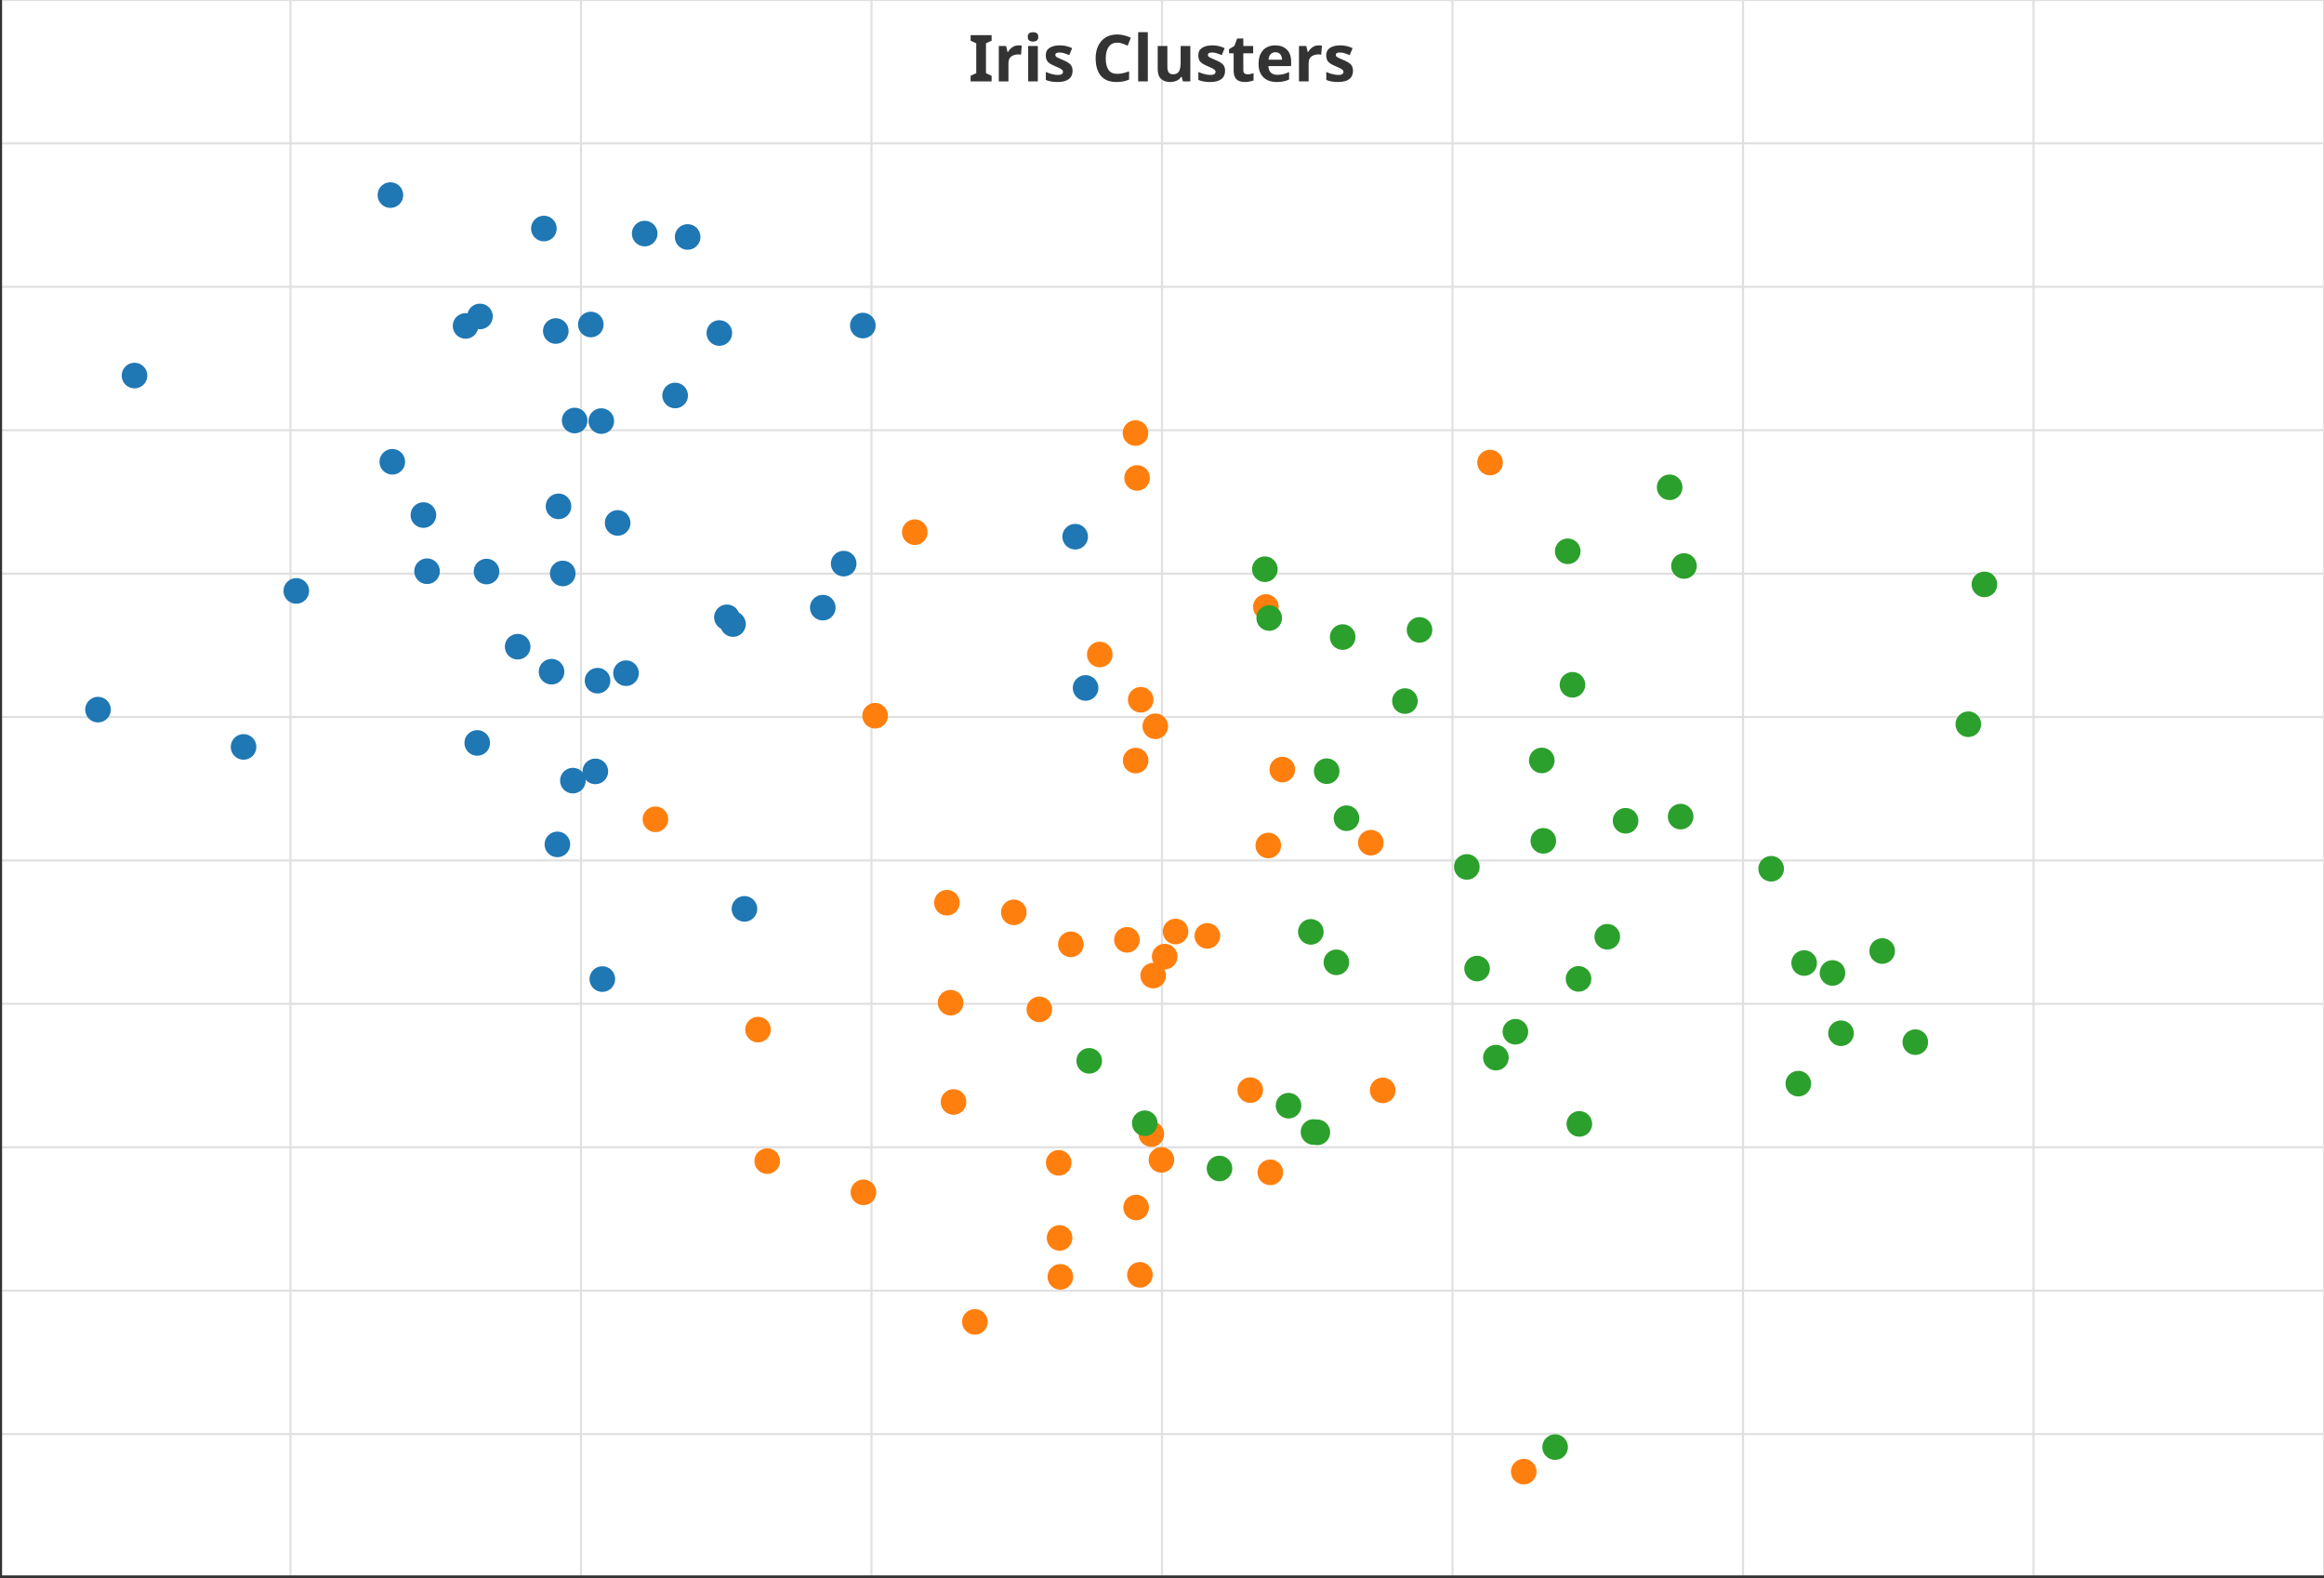
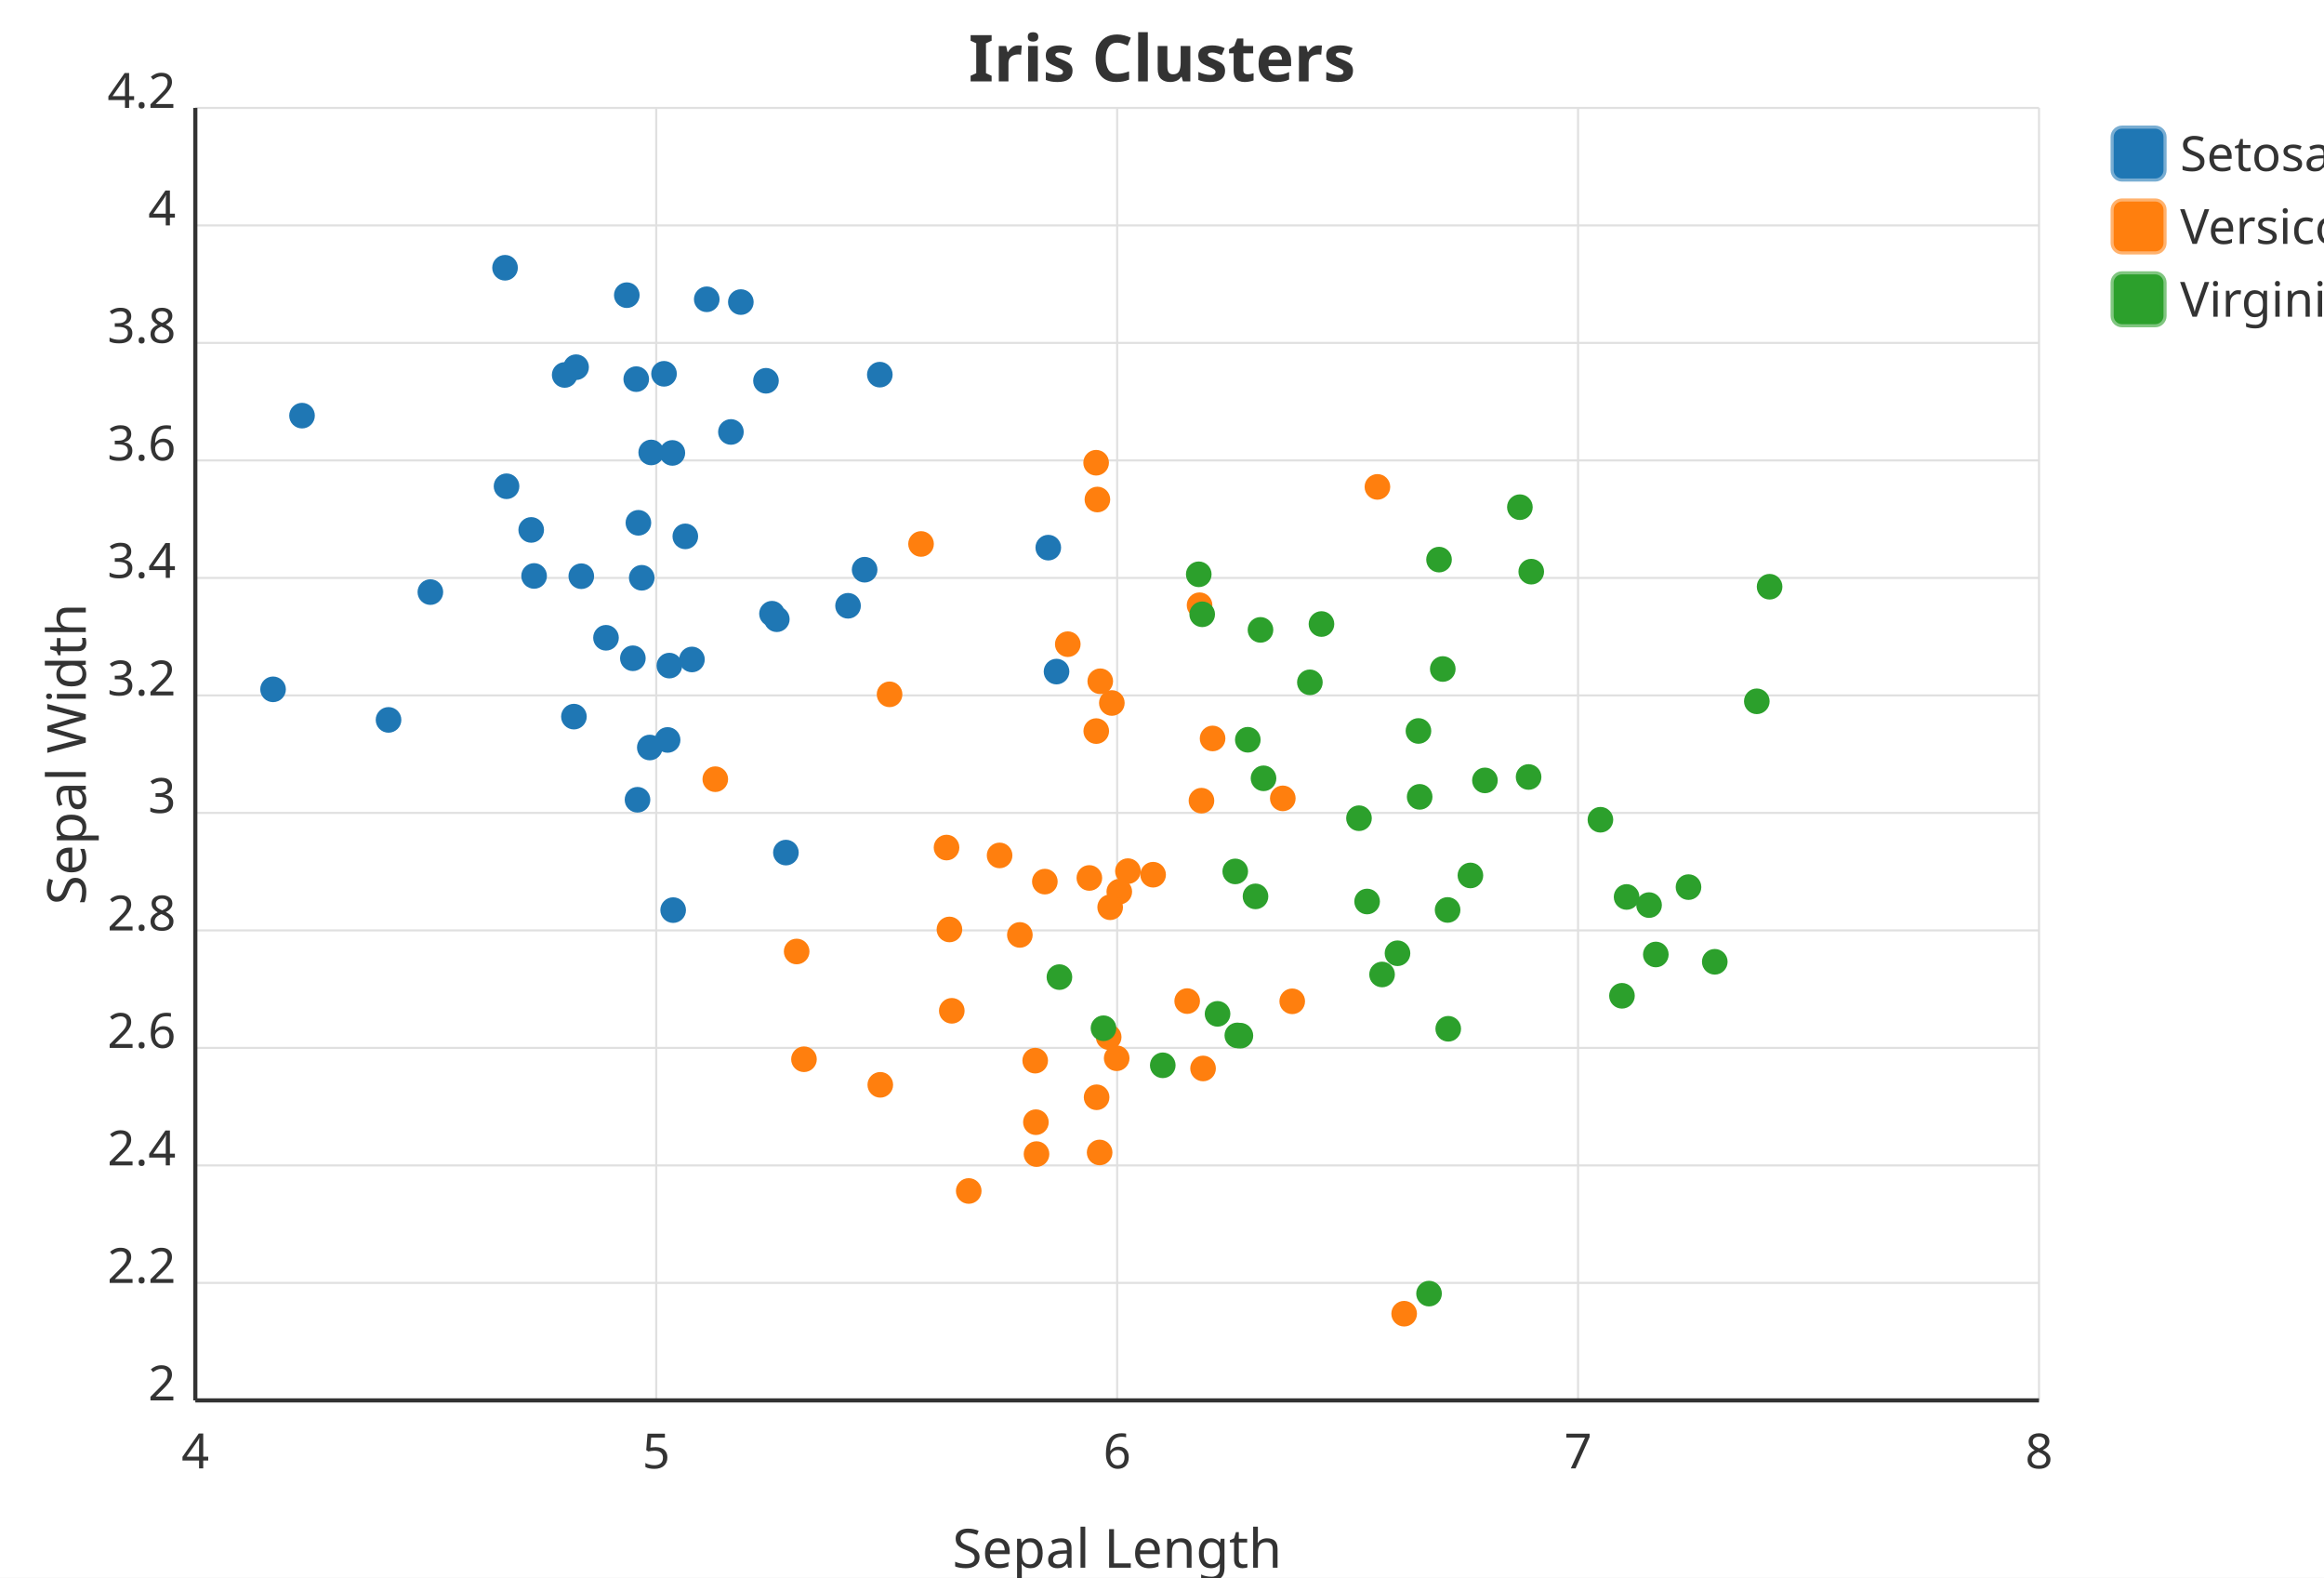
<svg xmlns="http://www.w3.org/2000/svg" width="560" height="380" viewBox="0 0 560 380" role="img">
  <rect width="560" height="380" fill="white" />
  <rect x="0" y="0" width="560" height="380" fill="rgb(255,255,255)" />
-   <line x1="0" y1="380" x2="560" y2="380" stroke="rgb(224,224,224)" stroke-width="0.5" />
-   <line x1="0" y1="345.454" x2="560" y2="345.454" stroke="rgb(224,224,224)" stroke-width="0.5" />
-   <line x1="0" y1="310.909" x2="560" y2="310.909" stroke="rgb(224,224,224)" stroke-width="0.5" />
-   <line x1="0" y1="276.364" x2="560" y2="276.364" stroke="rgb(224,224,224)" stroke-width="0.5" />
-   <line x1="0" y1="241.818" x2="560" y2="241.818" stroke="rgb(224,224,224)" stroke-width="0.5" />
-   <line x1="0" y1="207.273" x2="560" y2="207.273" stroke="rgb(224,224,224)" stroke-width="0.5" />
-   <line x1="0" y1="172.727" x2="560" y2="172.727" stroke="rgb(224,224,224)" stroke-width="0.5" />
-   <line x1="0" y1="138.182" x2="560" y2="138.182" stroke="rgb(224,224,224)" stroke-width="0.5" />
-   <line x1="0" y1="103.636" x2="560" y2="103.636" stroke="rgb(224,224,224)" stroke-width="0.5" />
-   <line x1="0" y1="69.091" x2="560" y2="69.091" stroke="rgb(224,224,224)" stroke-width="0.5" />
-   <line x1="0" y1="34.545" x2="560" y2="34.545" stroke="rgb(224,224,224)" stroke-width="0.5" />
-   <line x1="0" y1="0" x2="560" y2="0" stroke="rgb(224,224,224)" stroke-width="0.5" />
-   <line x1="0" y1="0" x2="0" y2="380" stroke="rgb(224,224,224)" stroke-width="0.5" />
-   <line x1="70" y1="0" x2="70" y2="380" stroke="rgb(224,224,224)" stroke-width="0.5" />
-   <line x1="140" y1="0" x2="140" y2="380" stroke="rgb(224,224,224)" stroke-width="0.5" />
-   <line x1="210" y1="0" x2="210" y2="380" stroke="rgb(224,224,224)" stroke-width="0.5" />
-   <line x1="280" y1="0" x2="280" y2="380" stroke="rgb(224,224,224)" stroke-width="0.5" />
-   <line x1="350" y1="0" x2="350" y2="380" stroke="rgb(224,224,224)" stroke-width="0.5" />
-   <line x1="420" y1="0" x2="420" y2="380" stroke="rgb(224,224,224)" stroke-width="0.5" />
-   <line x1="490" y1="0" x2="490" y2="380" stroke="rgb(224,224,224)" stroke-width="0.5" />
-   <line x1="560" y1="0" x2="560" y2="380" stroke="rgb(224,224,224)" stroke-width="0.5" />
-   <circle cx="155.346" cy="56.266" r="3.09" fill="rgb(31,119,180)" />
-   <circle cx="124.739" cy="155.783" r="3.09" fill="rgb(31,119,180)" />
-   <circle cx="112.19" cy="78.513" r="3.09" fill="rgb(31,119,180)" />
-   <circle cx="145.139" cy="235.852" r="3.09" fill="rgb(31,119,180)" />
-   <circle cx="133.926" cy="79.74" r="3.09" fill="rgb(31,119,180)" />
-   <circle cx="131.059" cy="55.054" r="3.09" fill="rgb(31,119,180)" />
-   <circle cx="198.259" cy="146.378" r="3.09" fill="rgb(31,119,180)" />
-   <circle cx="261.586" cy="165.723" r="3.09" fill="rgb(31,119,180)" />
-   <circle cx="32.411" cy="90.471" r="3.09" fill="rgb(31,119,180)" />
-   <circle cx="132.9" cy="161.809" r="3.09" fill="rgb(31,119,180)" />
-   <circle cx="142.366" cy="78.172" r="3.09" fill="rgb(31,119,180)" />
-   <circle cx="175.159" cy="148.708" r="3.09" fill="rgb(31,119,180)" />
-   <circle cx="143.989" cy="163.968" r="3.09" fill="rgb(31,119,180)" />
-   <circle cx="114.997" cy="178.965" r="3.09" fill="rgb(31,119,180)" />
-   <circle cx="115.656" cy="76.229" r="3.09" fill="rgb(31,119,180)" />
-   <circle cx="134.311" cy="203.407" r="3.09" fill="rgb(31,119,180)" />
-   <circle cx="117.236" cy="137.682" r="3.09" fill="rgb(31,119,180)" />
-   <circle cx="207.911" cy="78.423" r="3.09" fill="rgb(31,119,180)" />
-   <circle cx="134.581" cy="121.979" r="3.09" fill="rgb(31,119,180)" />
-   <circle cx="173.332" cy="80.223" r="3.09" fill="rgb(31,119,180)" />
-   <circle cx="259.081" cy="129.283" r="3.09" fill="rgb(31,119,180)" />
-   <circle cx="135.598" cy="138.144" r="3.09" fill="rgb(31,119,180)" />
-   <circle cx="143.456" cy="185.821" r="3.09" fill="rgb(31,119,180)" />
-   <circle cx="176.623" cy="150.331" r="3.09" fill="rgb(31,119,180)" />
-   <circle cx="179.386" cy="218.94" r="3.09" fill="rgb(31,119,180)" />
-   <circle cx="58.687" cy="179.927" r="3.09" fill="rgb(31,119,180)" />
-   <circle cx="71.395" cy="142.35" r="3.09" fill="rgb(31,119,180)" />
-   <circle cx="148.832" cy="125.968" r="3.09" fill="rgb(31,119,180)" />
-   <circle cx="102.902" cy="137.606" r="3.09" fill="rgb(31,119,180)" />
-   <circle cx="138.042" cy="188.047" r="3.09" fill="rgb(31,119,180)" />
-   <circle cx="102.023" cy="124.072" r="3.09" fill="rgb(31,119,180)" />
-   <circle cx="138.472" cy="101.299" r="3.09" fill="rgb(31,119,180)" />
-   <circle cx="203.297" cy="135.772" r="3.09" fill="rgb(31,119,180)" />
-   <circle cx="94.077" cy="46.995" r="3.09" fill="rgb(31,119,180)" />
-   <circle cx="94.53" cy="111.238" r="3.09" fill="rgb(31,119,180)" />
-   <circle cx="23.615" cy="170.943" r="3.09" fill="rgb(31,119,180)" />
-   <circle cx="162.684" cy="95.27" r="3.09" fill="rgb(31,119,180)" />
-   <circle cx="144.895" cy="101.434" r="3.09" fill="rgb(31,119,180)" />
-   <circle cx="150.846" cy="162.163" r="3.09" fill="rgb(31,119,180)" />
-   <circle cx="165.695" cy="57.084" r="3.09" fill="rgb(31,119,180)" />
-   <circle cx="208.055" cy="287.221" r="3.09" fill="rgb(255,127,14)" />
-   <circle cx="157.936" cy="197.362" r="3.09" fill="rgb(255,127,14)" />
-   <circle cx="367.173" cy="354.512" r="3.09" fill="rgb(255,127,14)" />
-   <circle cx="250.446" cy="243.148" r="3.09" fill="rgb(255,127,14)" />
-   <circle cx="255.506" cy="307.585" r="3.09" fill="rgb(255,127,14)" />
-   <circle cx="228.175" cy="217.461" r="3.09" fill="rgb(255,127,14)" />
-   <circle cx="283.271" cy="224.394" r="3.09" fill="rgb(255,127,14)" />
-   <circle cx="290.919" cy="225.444" r="3.09" fill="rgb(255,127,14)" />
-   <circle cx="255.104" cy="280.113" r="3.09" fill="rgb(255,127,14)" />
-   <circle cx="271.555" cy="226.398" r="3.09" fill="rgb(255,127,14)" />
-   <circle cx="306.093" cy="282.41" r="3.09" fill="rgb(255,127,14)" />
-   <circle cx="280.647" cy="230.436" r="3.09" fill="rgb(255,127,14)" />
-   <circle cx="234.917" cy="318.429" r="3.09" fill="rgb(255,127,14)" />
-   <circle cx="255.319" cy="298.206" r="3.09" fill="rgb(255,127,14)" />
-   <circle cx="278.385" cy="174.956" r="3.09" fill="rgb(255,127,14)" />
-   <circle cx="229.058" cy="241.541" r="3.09" fill="rgb(255,127,14)" />
-   <circle cx="273.998" cy="115.135" r="3.09" fill="rgb(255,127,14)" />
-   <circle cx="301.27" cy="262.601" r="3.09" fill="rgb(255,127,14)" />
-   <circle cx="279.858" cy="279.407" r="3.09" fill="rgb(255,127,14)" />
-   <circle cx="229.771" cy="265.458" r="3.09" fill="rgb(255,127,14)" />
-   <circle cx="359.052" cy="111.424" r="3.09" fill="rgb(255,127,14)" />
-   <circle cx="305.608" cy="203.677" r="3.09" fill="rgb(255,127,14)" />
-   <circle cx="330.315" cy="203.001" r="3.09" fill="rgb(255,127,14)" />
-   <circle cx="273.65" cy="183.217" r="3.09" fill="rgb(255,127,14)" />
-   <circle cx="258.038" cy="227.478" r="3.09" fill="rgb(255,127,14)" />
-   <circle cx="273.76" cy="290.879" r="3.09" fill="rgb(255,127,14)" />
-   <circle cx="184.873" cy="279.701" r="3.09" fill="rgb(255,127,14)" />
-   <circle cx="308.987" cy="185.386" r="3.09" fill="rgb(255,127,14)" />
-   <circle cx="333.175" cy="262.667" r="3.09" fill="rgb(255,127,14)" />
-   <circle cx="182.653" cy="248.019" r="3.09" fill="rgb(255,127,14)" />
-   <circle cx="265.003" cy="157.667" r="3.09" fill="rgb(255,127,14)" />
-   <circle cx="274.676" cy="307.104" r="3.09" fill="rgb(255,127,14)" />
-   <circle cx="273.614" cy="104.318" r="3.09" fill="rgb(255,127,14)" />
-   <circle cx="244.293" cy="219.775" r="3.09" fill="rgb(255,127,14)" />
-   <circle cx="277.877" cy="235.011" r="3.09" fill="rgb(255,127,14)" />
-   <circle cx="220.43" cy="128.201" r="3.09" fill="rgb(255,127,14)" />
-   <circle cx="305.03" cy="146.215" r="3.09" fill="rgb(255,127,14)" />
-   <circle cx="274.867" cy="168.569" r="3.09" fill="rgb(255,127,14)" />
-   <circle cx="277.425" cy="273.186" r="3.09" fill="rgb(255,127,14)" />
-   <circle cx="210.871" cy="172.411" r="3.09" fill="rgb(255,127,14)" />
-   <circle cx="378.904" cy="164.964" r="3.09" fill="rgb(44,160,44)" />
-   <circle cx="380.563" cy="270.742" r="3.09" fill="rgb(44,160,44)" />
-   <circle cx="304.785" cy="137.121" r="3.09" fill="rgb(44,160,44)" />
-   <circle cx="443.614" cy="248.899" r="3.09" fill="rgb(44,160,44)" />
-   <circle cx="275.85" cy="270.582" r="3.09" fill="rgb(44,160,44)" />
-   <circle cx="371.515" cy="183.183" r="3.09" fill="rgb(44,160,44)" />
-   <circle cx="310.493" cy="266.352" r="3.09" fill="rgb(44,160,44)" />
-   <circle cx="324.457" cy="197.103" r="3.09" fill="rgb(44,160,44)" />
-   <circle cx="426.786" cy="209.282" r="3.09" fill="rgb(44,160,44)" />
-   <circle cx="315.869" cy="224.478" r="3.09" fill="rgb(44,160,44)" />
-   <circle cx="478.171" cy="140.774" r="3.09" fill="rgb(44,160,44)" />
-   <circle cx="317.434" cy="272.77" r="3.09" fill="rgb(44,160,44)" />
-   <circle cx="342.058" cy="151.739" r="3.09" fill="rgb(44,160,44)" />
-   <circle cx="404.969" cy="196.714" r="3.09" fill="rgb(44,160,44)" />
-   <circle cx="316.503" cy="272.693" r="3.09" fill="rgb(44,160,44)" />
-   <circle cx="353.455" cy="208.833" r="3.09" fill="rgb(44,160,44)" />
-   <circle cx="371.884" cy="202.551" r="3.09" fill="rgb(44,160,44)" />
-   <circle cx="391.707" cy="197.717" r="3.09" fill="rgb(44,160,44)" />
-   <circle cx="441.563" cy="234.377" r="3.09" fill="rgb(44,160,44)" />
-   <circle cx="305.832" cy="148.878" r="3.09" fill="rgb(44,160,44)" />
-   <circle cx="319.684" cy="185.769" r="3.09" fill="rgb(44,160,44)" />
-   <circle cx="434.738" cy="231.984" r="3.09" fill="rgb(44,160,44)" />
-   <circle cx="402.325" cy="117.388" r="3.09" fill="rgb(44,160,44)" />
-   <circle cx="433.328" cy="261.041" r="3.09" fill="rgb(44,160,44)" />
-   <circle cx="338.536" cy="168.882" r="3.09" fill="rgb(44,160,44)" />
-   <circle cx="262.463" cy="255.55" r="3.09" fill="rgb(44,160,44)" />
-   <circle cx="355.922" cy="233.321" r="3.09" fill="rgb(44,160,44)" />
-   <circle cx="293.853" cy="281.48" r="3.09" fill="rgb(44,160,44)" />
-   <circle cx="474.289" cy="174.461" r="3.09" fill="rgb(44,160,44)" />
-   <circle cx="461.523" cy="251.046" r="3.09" fill="rgb(44,160,44)" />
-   <circle cx="374.73" cy="348.603" r="3.09" fill="rgb(44,160,44)" />
-   <circle cx="405.779" cy="136.346" r="3.09" fill="rgb(44,160,44)" />
-   <circle cx="365.151" cy="248.538" r="3.09" fill="rgb(44,160,44)" />
-   <circle cx="360.461" cy="254.777" r="3.09" fill="rgb(44,160,44)" />
-   <circle cx="453.54" cy="229.091" r="3.09" fill="rgb(44,160,44)" />
-   <circle cx="322.023" cy="231.816" r="3.09" fill="rgb(44,160,44)" />
-   <circle cx="377.769" cy="132.802" r="3.09" fill="rgb(44,160,44)" />
-   <circle cx="387.298" cy="225.661" r="3.09" fill="rgb(44,160,44)" />
-   <circle cx="380.37" cy="235.806" r="3.09" fill="rgb(44,160,44)" />
-   <circle cx="323.534" cy="153.463" r="3.09" fill="rgb(44,160,44)" />
-   <line x1="0" y1="0" x2="0" y2="380" stroke="rgb(51,51,51)" stroke-width="1" />
-   <line x1="0" y1="380" x2="560" y2="380" stroke="rgb(51,51,51)" stroke-width="1" />
-   <text x="0" y="396.38" font-family="sans-serif" font-size="11.7" fill="rgb(51,51,51)" text-anchor="middle">4</text>
-   <text x="70" y="396.38" font-family="sans-serif" font-size="11.7" fill="rgb(51,51,51)" text-anchor="middle">4.5</text>
-   <text x="140" y="396.38" font-family="sans-serif" font-size="11.7" fill="rgb(51,51,51)" text-anchor="middle">5</text>
-   <text x="210" y="396.38" font-family="sans-serif" font-size="11.7" fill="rgb(51,51,51)" text-anchor="middle">5.5</text>
-   <text x="280" y="396.38" font-family="sans-serif" font-size="11.7" fill="rgb(51,51,51)" text-anchor="middle">6</text>
-   <text x="350" y="396.38" font-family="sans-serif" font-size="11.7" fill="rgb(51,51,51)" text-anchor="middle">6.5</text>
-   <text x="420" y="396.38" font-family="sans-serif" font-size="11.7" fill="rgb(51,51,51)" text-anchor="middle">7</text>
-   <text x="490" y="396.38" font-family="sans-serif" font-size="11.7" fill="rgb(51,51,51)" text-anchor="middle">7.5</text>
-   <text x="560" y="396.38" font-family="sans-serif" font-size="11.7" fill="rgb(51,51,51)" text-anchor="middle">8</text>
-   <text x="-4.68" y="380" font-family="sans-serif" font-size="11.7" fill="rgb(51,51,51)" text-anchor="end">2</text>
-   <text x="-4.68" y="345.454" font-family="sans-serif" font-size="11.7" fill="rgb(51,51,51)" text-anchor="end">2.2</text>
-   <text x="-4.68" y="310.909" font-family="sans-serif" font-size="11.7" fill="rgb(51,51,51)" text-anchor="end">2.4</text>
-   <text x="-4.68" y="276.364" font-family="sans-serif" font-size="11.7" fill="rgb(51,51,51)" text-anchor="end">2.6</text>
-   <text x="-4.68" y="241.818" font-family="sans-serif" font-size="11.7" fill="rgb(51,51,51)" text-anchor="end">2.8</text>
-   <text x="-4.68" y="207.273" font-family="sans-serif" font-size="11.7" fill="rgb(51,51,51)" text-anchor="end">3</text>
-   <text x="-4.68" y="172.727" font-family="sans-serif" font-size="11.7" fill="rgb(51,51,51)" text-anchor="end">3.2</text>
-   <text x="-4.68" y="138.182" font-family="sans-serif" font-size="11.7" fill="rgb(51,51,51)" text-anchor="end">3.4</text>
-   <text x="-4.68" y="103.636" font-family="sans-serif" font-size="11.7" fill="rgb(51,51,51)" text-anchor="end">3.6</text>
-   <text x="-4.68" y="69.091" font-family="sans-serif" font-size="11.7" fill="rgb(51,51,51)" text-anchor="end">3.8</text>
-   <text x="-4.68" y="34.545" font-family="sans-serif" font-size="11.7" fill="rgb(51,51,51)" text-anchor="end">4</text>
-   <text x="-4.68" y="0" font-family="sans-serif" font-size="11.7" fill="rgb(51,51,51)" text-anchor="end">4.2</text>
-   <text x="280" y="420.3" font-family="sans-serif" font-size="13" fill="rgb(51,51,51)" text-anchor="middle">Sepal Length</text>
-   <text x="-26.39" y="190" font-family="sans-serif" font-size="13" fill="rgb(51,51,51)" text-anchor="middle" transform="rotate(-90,-26.38995,190)">Sepal Width</text>
-   <rect x="578" y="5" width="12" height="12" fill="rgb(31,119,180)" stroke="rgba(31,119,180,0.600)" stroke-width="1.5" rx="2" />
-   <text x="594" y="15.2" font-family="sans-serif" font-size="11.7" fill="rgb(51,51,51)">Setosa</text>
-   <rect x="578" y="22.55" width="12" height="12" fill="rgb(255,127,14)" stroke="rgba(255,127,14,0.600)" stroke-width="1.5" rx="2" />
-   <text x="594" y="32.75" font-family="sans-serif" font-size="11.7" fill="rgb(51,51,51)">Versicolor</text>
-   <rect x="578" y="40.1" width="12" height="12" fill="rgb(44,160,44)" stroke="rgba(44,160,44,0.600)" stroke-width="1.5" rx="2" />
-   <text x="594" y="50.3" font-family="sans-serif" font-size="11.7" fill="rgb(51,51,51)">Virginica</text>
+   <line x1="47.064" y1="337.345" x2="491.325" y2="337.345" stroke="rgb(224,224,224)" stroke-width="0.5" />
+   <line x1="47.064" y1="309.041" x2="491.325" y2="309.041" stroke="rgb(224,224,224)" stroke-width="0.5" />
+   <line x1="47.064" y1="280.736" x2="491.325" y2="280.736" stroke="rgb(224,224,224)" stroke-width="0.5" />
+   <line x1="47.064" y1="252.432" x2="491.325" y2="252.432" stroke="rgb(224,224,224)" stroke-width="0.5" />
+   <line x1="47.064" y1="224.127" x2="491.325" y2="224.127" stroke="rgb(224,224,224)" stroke-width="0.5" />
+   <line x1="47.064" y1="195.823" x2="491.325" y2="195.823" stroke="rgb(224,224,224)" stroke-width="0.5" />
+   <line x1="47.064" y1="167.518" x2="491.325" y2="167.518" stroke="rgb(224,224,224)" stroke-width="0.5" />
+   <line x1="47.064" y1="139.214" x2="491.325" y2="139.214" stroke="rgb(224,224,224)" stroke-width="0.5" />
+   <line x1="47.064" y1="110.909" x2="491.325" y2="110.909" stroke="rgb(224,224,224)" stroke-width="0.5" />
+   <line x1="47.064" y1="82.605" x2="491.325" y2="82.605" stroke="rgb(224,224,224)" stroke-width="0.5" />
+   <line x1="47.064" y1="54.3" x2="491.325" y2="54.3" stroke="rgb(224,224,224)" stroke-width="0.5" />
+   <line x1="47.064" y1="25.996" x2="491.325" y2="25.996" stroke="rgb(224,224,224)" stroke-width="0.5" />
+   <line x1="47.064" y1="25.996" x2="47.064" y2="337.345" stroke="rgb(224,224,224)" stroke-width="0.5" />
+   <line x1="158.129" y1="25.996" x2="158.129" y2="337.345" stroke="rgb(224,224,224)" stroke-width="0.5" />
+   <line x1="269.194" y1="25.996" x2="269.194" y2="337.345" stroke="rgb(224,224,224)" stroke-width="0.5" />
+   <line x1="380.259" y1="25.996" x2="380.259" y2="337.345" stroke="rgb(224,224,224)" stroke-width="0.5" />
+   <line x1="491.325" y1="25.996" x2="491.325" y2="337.345" stroke="rgb(224,224,224)" stroke-width="0.5" />
+   <circle cx="170.303" cy="72.097" r="3.09" fill="rgb(31,119,180)" />
+   <circle cx="146.022" cy="153.636" r="3.09" fill="rgb(31,119,180)" />
+   <circle cx="136.067" cy="90.325" r="3.09" fill="rgb(31,119,180)" />
+   <circle cx="162.207" cy="219.239" r="3.09" fill="rgb(31,119,180)" />
+   <circle cx="153.311" cy="91.33" r="3.09" fill="rgb(31,119,180)" />
+   <circle cx="151.037" cy="71.104" r="3.09" fill="rgb(31,119,180)" />
+   <circle cx="204.348" cy="145.929" r="3.09" fill="rgb(31,119,180)" />
+   <circle cx="254.586" cy="161.78" r="3.09" fill="rgb(31,119,180)" />
+   <circle cx="72.776" cy="100.123" r="3.09" fill="rgb(31,119,180)" />
+   <circle cx="152.497" cy="158.573" r="3.09" fill="rgb(31,119,180)" />
+   <circle cx="160.006" cy="90.045" r="3.09" fill="rgb(31,119,180)" />
+   <circle cx="186.021" cy="147.838" r="3.09" fill="rgb(31,119,180)" />
+   <circle cx="161.294" cy="160.341" r="3.09" fill="rgb(31,119,180)" />
+   <circle cx="138.294" cy="172.629" r="3.09" fill="rgb(31,119,180)" />
+   <circle cx="138.817" cy="88.453" r="3.09" fill="rgb(31,119,180)" />
+   <circle cx="153.616" cy="192.656" r="3.09" fill="rgb(31,119,180)" />
+   <circle cx="140.07" cy="138.804" r="3.09" fill="rgb(31,119,180)" />
+   <circle cx="212.005" cy="90.251" r="3.09" fill="rgb(31,119,180)" />
+   <circle cx="153.831" cy="125.938" r="3.09" fill="rgb(31,119,180)" />
+   <circle cx="184.572" cy="91.726" r="3.09" fill="rgb(31,119,180)" />
+   <circle cx="252.599" cy="131.923" r="3.09" fill="rgb(31,119,180)" />
+   <circle cx="154.637" cy="139.183" r="3.09" fill="rgb(31,119,180)" />
+   <circle cx="160.871" cy="178.247" r="3.09" fill="rgb(31,119,180)" />
+   <circle cx="187.183" cy="149.168" r="3.09" fill="rgb(31,119,180)" />
+   <circle cx="189.375" cy="205.382" r="3.09" fill="rgb(31,119,180)" />
+   <circle cx="93.622" cy="173.417" r="3.09" fill="rgb(31,119,180)" />
+   <circle cx="103.703" cy="142.629" r="3.09" fill="rgb(31,119,180)" />
+   <circle cx="165.136" cy="129.207" r="3.09" fill="rgb(31,119,180)" />
+   <circle cx="128.699" cy="138.742" r="3.09" fill="rgb(31,119,180)" />
+   <circle cx="156.576" cy="180.07" r="3.09" fill="rgb(31,119,180)" />
+   <circle cx="128.001" cy="127.653" r="3.09" fill="rgb(31,119,180)" />
+   <circle cx="156.917" cy="108.994" r="3.09" fill="rgb(31,119,180)" />
+   <circle cx="208.344" cy="137.239" r="3.09" fill="rgb(31,119,180)" />
+   <circle cx="121.698" cy="64.501" r="3.09" fill="rgb(31,119,180)" />
+   <circle cx="122.057" cy="117.137" r="3.09" fill="rgb(31,119,180)" />
+   <circle cx="65.798" cy="166.056" r="3.09" fill="rgb(31,119,180)" />
+   <circle cx="176.125" cy="104.054" r="3.09" fill="rgb(31,119,180)" />
+   <circle cx="162.013" cy="109.105" r="3.09" fill="rgb(31,119,180)" />
+   <circle cx="166.734" cy="158.862" r="3.09" fill="rgb(31,119,180)" />
+   <circle cx="178.514" cy="72.767" r="3.09" fill="rgb(31,119,180)" />
+   <circle cx="212.119" cy="261.327" r="3.09" fill="rgb(255,127,14)" />
+   <circle cx="172.359" cy="187.703" r="3.09" fill="rgb(255,127,14)" />
+   <circle cx="338.351" cy="316.462" r="3.09" fill="rgb(255,127,14)" />
+   <circle cx="245.749" cy="225.217" r="3.09" fill="rgb(255,127,14)" />
+   <circle cx="249.763" cy="278.012" r="3.09" fill="rgb(255,127,14)" />
+   <circle cx="228.081" cy="204.17" r="3.09" fill="rgb(255,127,14)" />
+   <circle cx="271.789" cy="209.851" r="3.09" fill="rgb(255,127,14)" />
+   <circle cx="277.857" cy="210.711" r="3.09" fill="rgb(255,127,14)" />
+   <circle cx="249.444" cy="255.503" r="3.09" fill="rgb(255,127,14)" />
+   <circle cx="262.495" cy="211.493" r="3.09" fill="rgb(255,127,14)" />
+   <circle cx="289.894" cy="257.386" r="3.09" fill="rgb(255,127,14)" />
+   <circle cx="269.708" cy="214.802" r="3.09" fill="rgb(255,127,14)" />
+   <circle cx="233.429" cy="286.898" r="3.09" fill="rgb(255,127,14)" />
+   <circle cx="249.614" cy="270.328" r="3.09" fill="rgb(255,127,14)" />
+   <circle cx="267.913" cy="169.344" r="3.09" fill="rgb(255,127,14)" />
+   <circle cx="228.781" cy="223.9" r="3.09" fill="rgb(255,127,14)" />
+   <circle cx="264.433" cy="120.331" r="3.09" fill="rgb(255,127,14)" />
+   <circle cx="286.068" cy="241.156" r="3.09" fill="rgb(255,127,14)" />
+   <circle cx="269.082" cy="254.925" r="3.09" fill="rgb(255,127,14)" />
+   <circle cx="229.347" cy="243.496" r="3.09" fill="rgb(255,127,14)" />
+   <circle cx="331.908" cy="117.29" r="3.09" fill="rgb(255,127,14)" />
+   <circle cx="289.509" cy="192.876" r="3.09" fill="rgb(255,127,14)" />
+   <circle cx="309.11" cy="192.322" r="3.09" fill="rgb(255,127,14)" />
+   <circle cx="264.157" cy="176.113" r="3.09" fill="rgb(255,127,14)" />
+   <circle cx="251.771" cy="212.377" r="3.09" fill="rgb(255,127,14)" />
+   <circle cx="264.244" cy="264.325" r="3.09" fill="rgb(255,127,14)" />
+   <circle cx="193.728" cy="255.166" r="3.09" fill="rgb(255,127,14)" />
+   <circle cx="292.19" cy="177.89" r="3.09" fill="rgb(255,127,14)" />
+   <circle cx="311.38" cy="241.21" r="3.09" fill="rgb(255,127,14)" />
+   <circle cx="191.967" cy="229.208" r="3.09" fill="rgb(255,127,14)" />
+   <circle cx="257.297" cy="155.179" r="3.09" fill="rgb(255,127,14)" />
+   <circle cx="264.971" cy="277.619" r="3.09" fill="rgb(255,127,14)" />
+   <circle cx="264.128" cy="111.468" r="3.09" fill="rgb(255,127,14)" />
+   <circle cx="240.867" cy="206.066" r="3.09" fill="rgb(255,127,14)" />
+   <circle cx="267.51" cy="218.55" r="3.09" fill="rgb(255,127,14)" />
+   <circle cx="221.937" cy="131.037" r="3.09" fill="rgb(255,127,14)" />
+   <circle cx="289.051" cy="145.796" r="3.09" fill="rgb(255,127,14)" />
+   <circle cx="265.122" cy="164.111" r="3.09" fill="rgb(255,127,14)" />
+   <circle cx="267.152" cy="249.828" r="3.09" fill="rgb(255,127,14)" />
+   <circle cx="214.353" cy="167.259" r="3.09" fill="rgb(255,127,14)" />
+   <circle cx="347.657" cy="161.158" r="3.09" fill="rgb(44,160,44)" />
+   <circle cx="348.974" cy="247.826" r="3.09" fill="rgb(44,160,44)" />
+   <circle cx="288.857" cy="138.345" r="3.09" fill="rgb(44,160,44)" />
+   <circle cx="398.993" cy="229.929" r="3.09" fill="rgb(44,160,44)" />
+   <circle cx="265.902" cy="247.695" r="3.09" fill="rgb(44,160,44)" />
+   <circle cx="341.795" cy="176.085" r="3.09" fill="rgb(44,160,44)" />
+   <circle cx="293.385" cy="244.229" r="3.09" fill="rgb(44,160,44)" />
+   <circle cx="304.463" cy="187.491" r="3.09" fill="rgb(44,160,44)" />
+   <circle cx="385.643" cy="197.469" r="3.09" fill="rgb(44,160,44)" />
+   <circle cx="297.65" cy="209.92" r="3.09" fill="rgb(44,160,44)" />
+   <circle cx="426.408" cy="141.338" r="3.09" fill="rgb(44,160,44)" />
+   <circle cx="298.891" cy="249.487" r="3.09" fill="rgb(44,160,44)" />
+   <circle cx="318.427" cy="150.322" r="3.09" fill="rgb(44,160,44)" />
+   <circle cx="368.335" cy="187.172" r="3.09" fill="rgb(44,160,44)" />
+   <circle cx="298.153" cy="249.424" r="3.09" fill="rgb(44,160,44)" />
+   <circle cx="327.468" cy="197.101" r="3.09" fill="rgb(44,160,44)" />
+   <circle cx="342.088" cy="191.954" r="3.09" fill="rgb(44,160,44)" />
+   <circle cx="357.814" cy="187.993" r="3.09" fill="rgb(44,160,44)" />
+   <circle cx="397.366" cy="218.03" r="3.09" fill="rgb(44,160,44)" />
+   <circle cx="289.687" cy="147.978" r="3.09" fill="rgb(44,160,44)" />
+   <circle cx="300.676" cy="178.204" r="3.09" fill="rgb(44,160,44)" />
+   <circle cx="391.952" cy="216.07" r="3.09" fill="rgb(44,160,44)" />
+   <circle cx="366.238" cy="122.176" r="3.09" fill="rgb(44,160,44)" />
+   <circle cx="390.833" cy="239.877" r="3.09" fill="rgb(44,160,44)" />
+   <circle cx="315.633" cy="164.368" r="3.09" fill="rgb(44,160,44)" />
+   <circle cx="255.282" cy="235.378" r="3.09" fill="rgb(44,160,44)" />
+   <circle cx="329.425" cy="217.166" r="3.09" fill="rgb(44,160,44)" />
+   <circle cx="280.184" cy="256.624" r="3.09" fill="rgb(44,160,44)" />
+   <circle cx="423.328" cy="168.939" r="3.09" fill="rgb(44,160,44)" />
+   <circle cx="413.2" cy="231.688" r="3.09" fill="rgb(44,160,44)" />
+   <circle cx="344.346" cy="311.621" r="3.09" fill="rgb(44,160,44)" />
+   <circle cx="368.977" cy="137.71" r="3.09" fill="rgb(44,160,44)" />
+   <circle cx="336.747" cy="229.633" r="3.09" fill="rgb(44,160,44)" />
+   <circle cx="333.026" cy="234.745" r="3.09" fill="rgb(44,160,44)" />
+   <circle cx="406.868" cy="213.699" r="3.09" fill="rgb(44,160,44)" />
+   <circle cx="302.532" cy="215.932" r="3.09" fill="rgb(44,160,44)" />
+   <circle cx="346.757" cy="134.806" r="3.09" fill="rgb(44,160,44)" />
+   <circle cx="354.316" cy="210.889" r="3.09" fill="rgb(44,160,44)" />
+   <circle cx="348.82" cy="219.201" r="3.09" fill="rgb(44,160,44)" />
+   <circle cx="303.731" cy="151.734" r="3.09" fill="rgb(44,160,44)" />
+   <line x1="47.064" y1="25.996" x2="47.064" y2="337.345" stroke="rgb(51,51,51)" stroke-width="1" />
+   <line x1="47.064" y1="337.345" x2="491.325" y2="337.345" stroke="rgb(51,51,51)" stroke-width="1" />
+   <text x="47.064" y="353.725" font-family="sans-serif" font-size="11.7" fill="rgb(51,51,51)" text-anchor="middle">4</text>
+   <text x="158.129" y="353.725" font-family="sans-serif" font-size="11.7" fill="rgb(51,51,51)" text-anchor="middle">5</text>
+   <text x="269.194" y="353.725" font-family="sans-serif" font-size="11.7" fill="rgb(51,51,51)" text-anchor="middle">6</text>
+   <text x="380.259" y="353.725" font-family="sans-serif" font-size="11.7" fill="rgb(51,51,51)" text-anchor="middle">7</text>
+   <text x="491.325" y="353.725" font-family="sans-serif" font-size="11.7" fill="rgb(51,51,51)" text-anchor="middle">8</text>
+   <text x="42.384" y="337.345" font-family="sans-serif" font-size="11.7" fill="rgb(51,51,51)" text-anchor="end">2</text>
+   <text x="42.384" y="309.041" font-family="sans-serif" font-size="11.7" fill="rgb(51,51,51)" text-anchor="end">2.2</text>
+   <text x="42.384" y="280.736" font-family="sans-serif" font-size="11.7" fill="rgb(51,51,51)" text-anchor="end">2.4</text>
+   <text x="42.384" y="252.432" font-family="sans-serif" font-size="11.7" fill="rgb(51,51,51)" text-anchor="end">2.6</text>
+   <text x="42.384" y="224.127" font-family="sans-serif" font-size="11.7" fill="rgb(51,51,51)" text-anchor="end">2.8</text>
+   <text x="42.384" y="195.823" font-family="sans-serif" font-size="11.7" fill="rgb(51,51,51)" text-anchor="end">3</text>
+   <text x="42.384" y="167.518" font-family="sans-serif" font-size="11.7" fill="rgb(51,51,51)" text-anchor="end">3.2</text>
+   <text x="42.384" y="139.214" font-family="sans-serif" font-size="11.7" fill="rgb(51,51,51)" text-anchor="end">3.4</text>
+   <text x="42.384" y="110.909" font-family="sans-serif" font-size="11.7" fill="rgb(51,51,51)" text-anchor="end">3.6</text>
+   <text x="42.384" y="82.605" font-family="sans-serif" font-size="11.7" fill="rgb(51,51,51)" text-anchor="end">3.8</text>
+   <text x="42.384" y="54.3" font-family="sans-serif" font-size="11.7" fill="rgb(51,51,51)" text-anchor="end">4</text>
+   <text x="42.384" y="25.996" font-family="sans-serif" font-size="11.7" fill="rgb(51,51,51)" text-anchor="end">4.2</text>
+   <text x="269.194" y="377.645" font-family="sans-serif" font-size="13" fill="rgb(51,51,51)" text-anchor="middle">Sepal Length</text>
+   <text x="20.674" y="181.671" font-family="sans-serif" font-size="13" fill="rgb(51,51,51)" text-anchor="middle" transform="rotate(-90,20.67429,181.6706)">Sepal Width</text>
+   <rect x="509.325" y="30.996" width="12" height="12" fill="rgb(31,119,180)" stroke="rgba(31,119,180,0.600)" stroke-width="1.5" rx="2" />
+   <text x="525.324" y="41.196" font-family="sans-serif" font-size="11.7" fill="rgb(51,51,51)">Setosa</text>
+   <rect x="509.325" y="48.546" width="12" height="12" fill="rgb(255,127,14)" stroke="rgba(255,127,14,0.600)" stroke-width="1.5" rx="2" />
+   <text x="525.324" y="58.746" font-family="sans-serif" font-size="11.7" fill="rgb(51,51,51)">Versicolor</text>
+   <rect x="509.325" y="66.096" width="12" height="12" fill="rgb(44,160,44)" stroke="rgba(44,160,44,0.600)" stroke-width="1.5" rx="2" />
+   <text x="525.324" y="76.296" font-family="sans-serif" font-size="11.7" fill="rgb(51,51,51)">Virginica</text>
  <text x="280" y="19.6" font-family="sans-serif" font-size="15.6" fill="rgb(51,51,51)" font-weight="bold" text-anchor="middle">Iris Clusters</text>
</svg>
